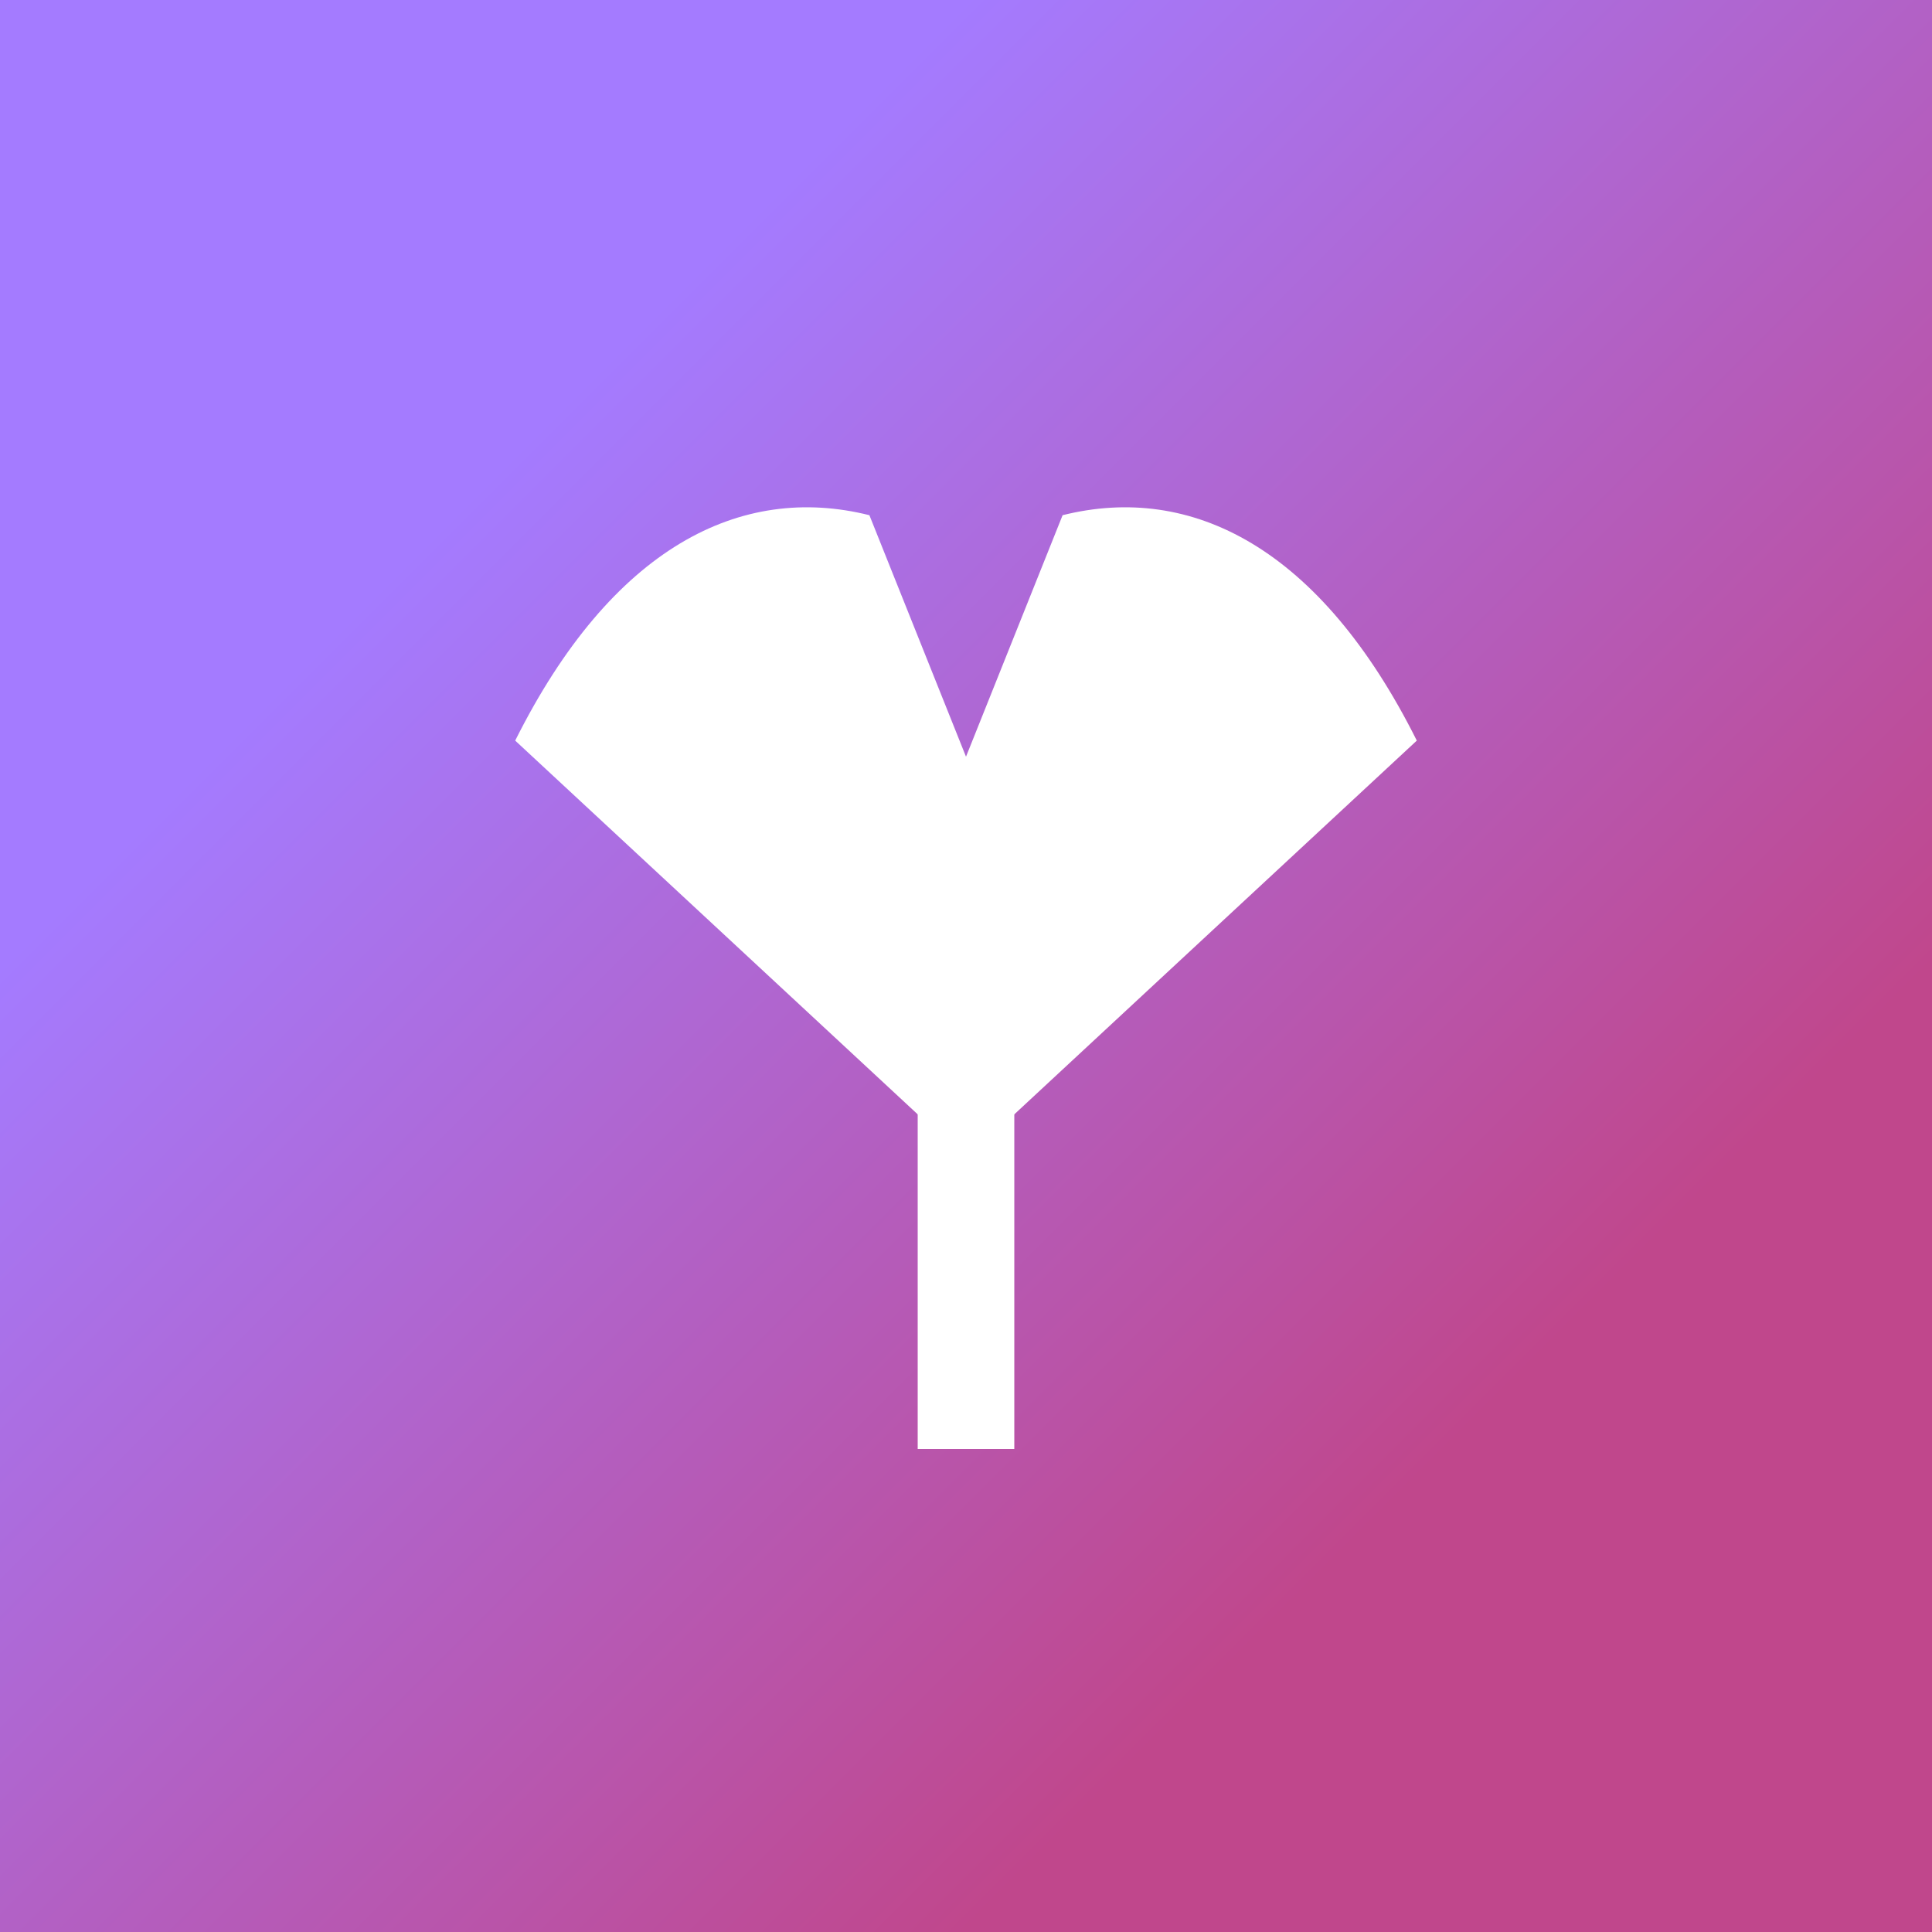
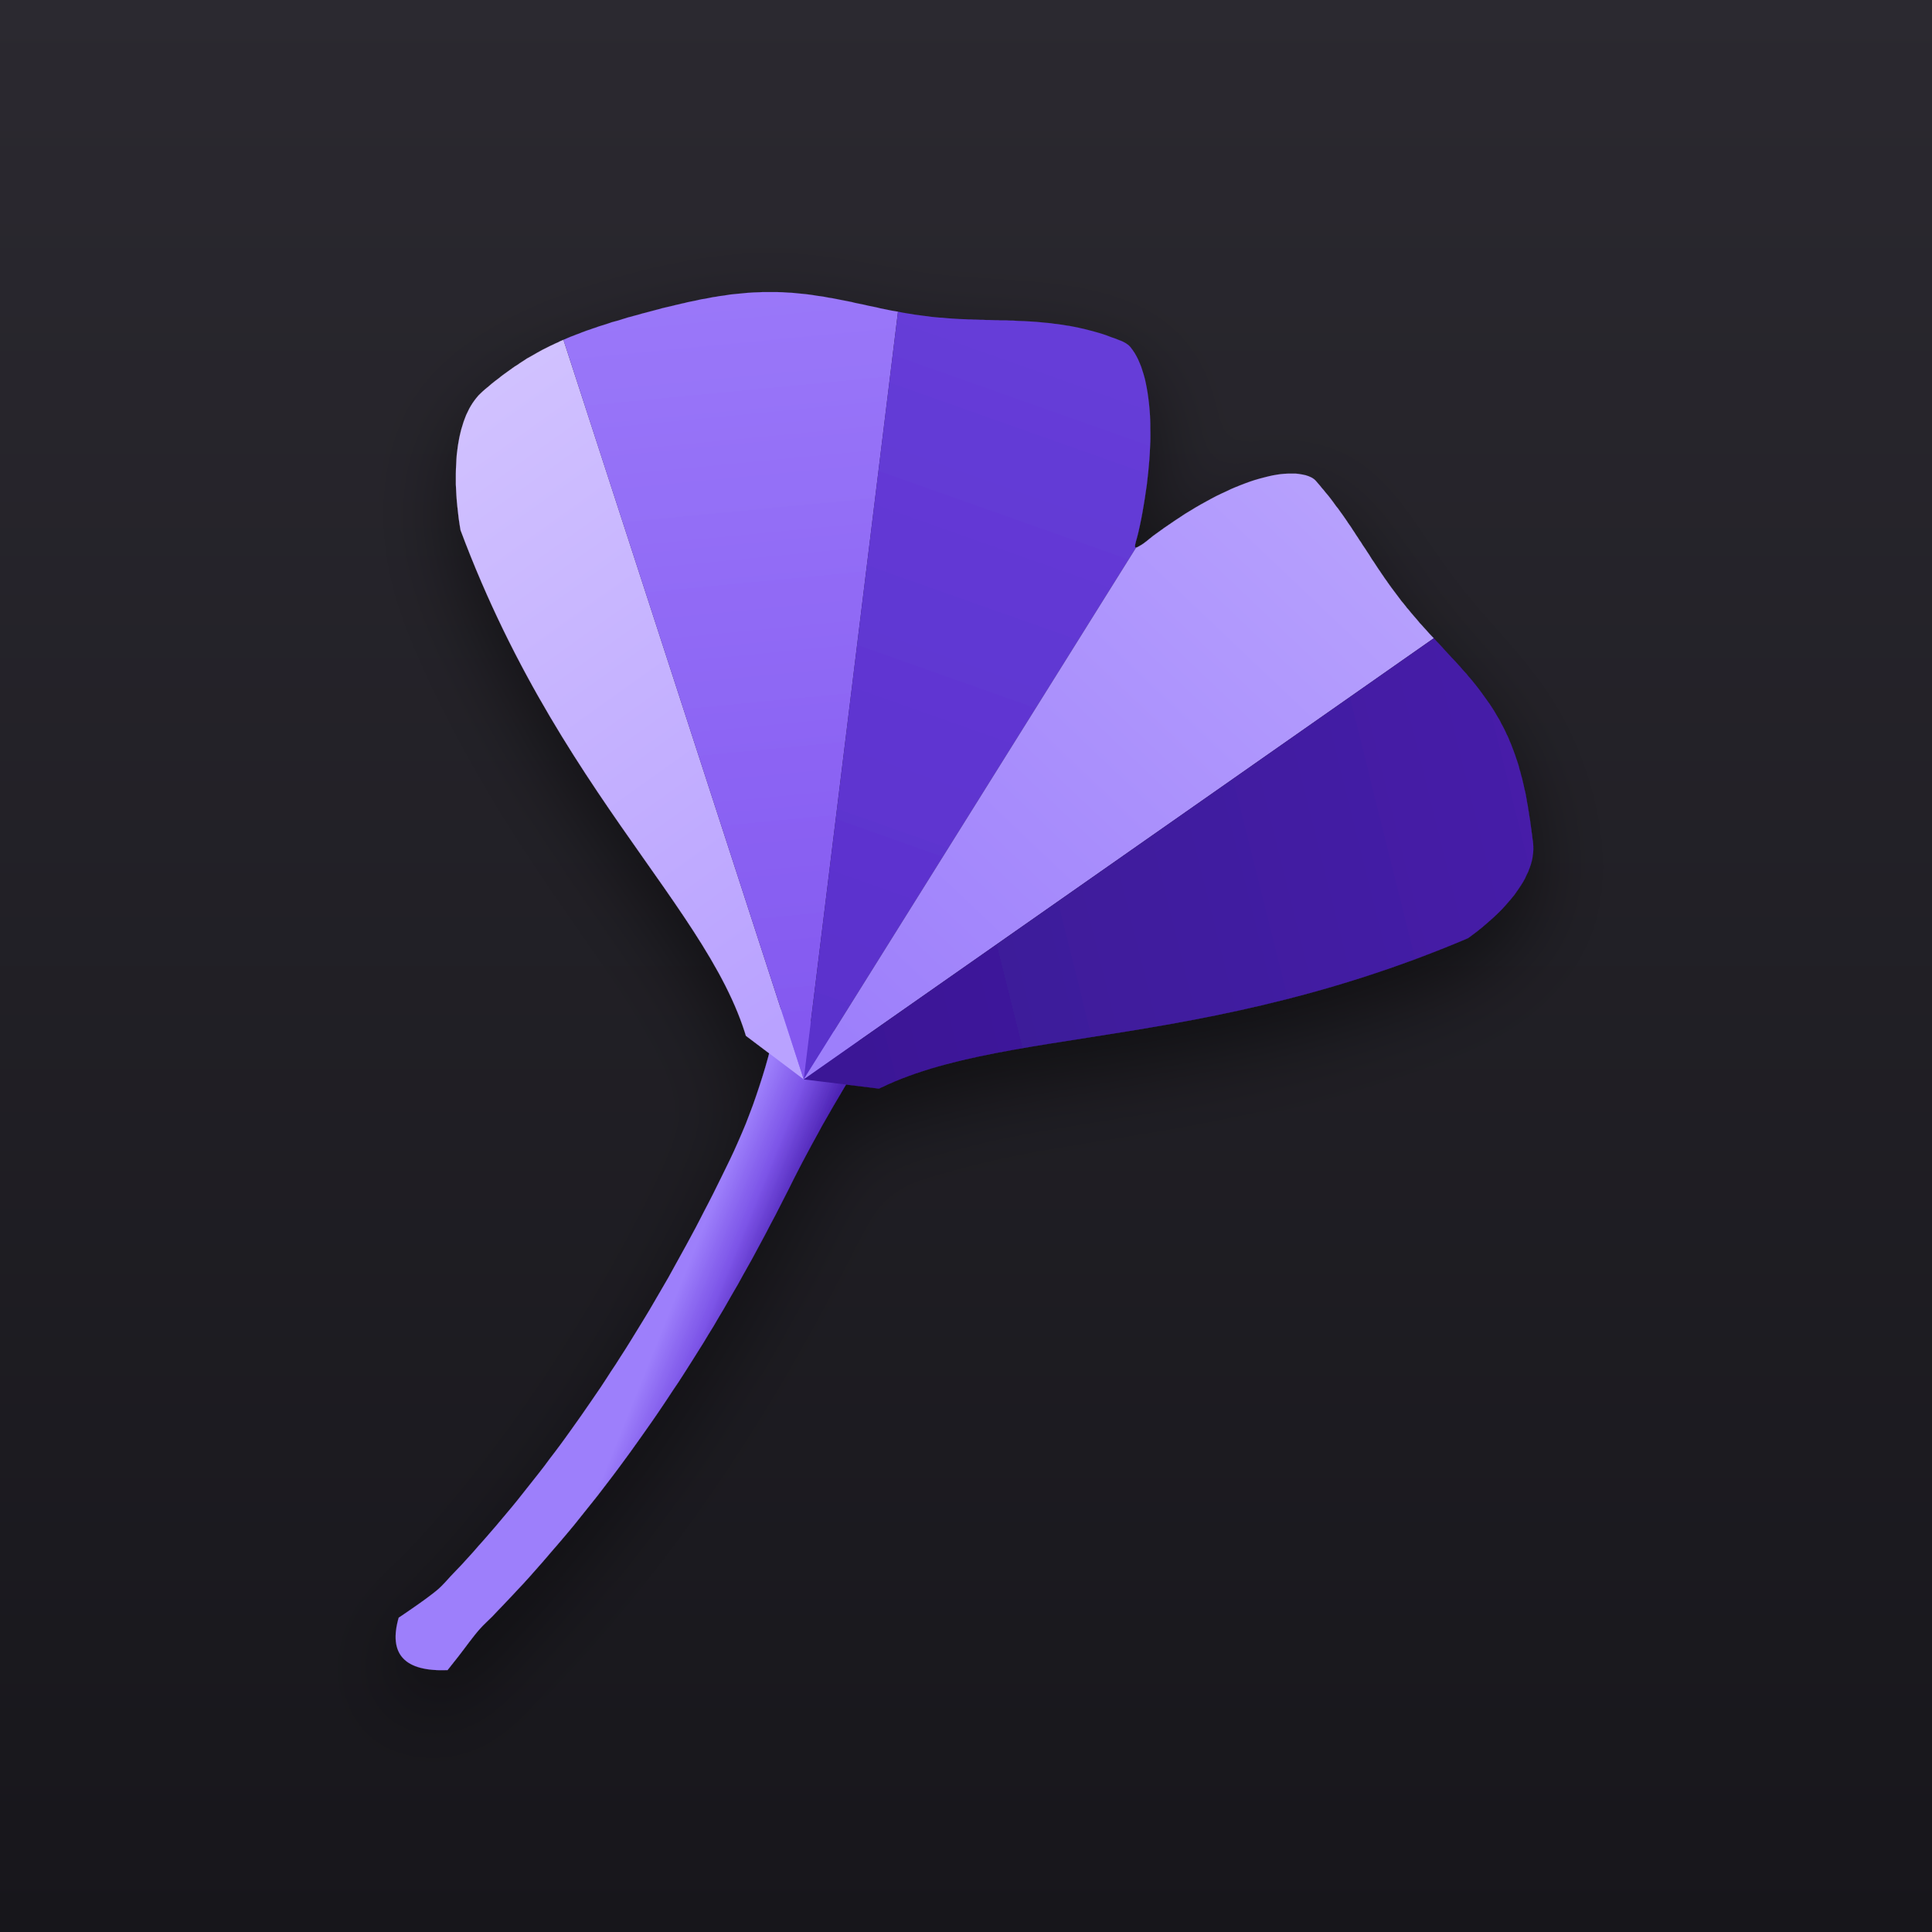
- <svg xmlns="http://www.w3.org/2000/svg" viewBox="0 0 24 24">
+ <svg xmlns="http://www.w3.org/2000/svg" viewBox="0 0 1024 1024">
  <defs>
-     <linearGradient id="fill" gradientUnits="userSpaceOnUse" x1="0" y1="0" x2="24" y2="24">
-       <stop offset="0" stop-color="#a47bff" />
-       <stop offset="0.25" stop-color="#a47bff" />
-       <stop offset="0.75" stop-color="#c0478c" />
-       <stop offset="1" stop-color="#c0478c" />
+     <linearGradient id="ch" x1="0" y1="0" x2="0" y2="1">
+       <stop offset="0" stop-color="#2b2930" />
+       <stop offset="1" stop-color="#17161b" />
    </linearGradient>
  </defs>
-   <rect width="24" height="24" fill="url(#fill)" />
-   <g fill="#fff" transform="translate(12 12) scale(0.8) translate(-12 -12)">
-     <path d="M12 15L5 8.5C6.5 5.5 8.5 4.5 10.5 5L12 8.75L13.5 5C15.5 4.5 17.5 5.5 19 8.5Z" />
-     <path d="M11.25 14H12.75V19.5H11.25Z" />
+   <rect width="1024" height="1024" fill="url(#ch)" />
+   <defs>
+     <linearGradient id="p0" gradientUnits="userSpaceOnUse" x1="408.586" y1="547.707" x2="39.839" y2="30.744">
+       <stop offset="0" stop-color="#b9a2ff" />
+       <stop offset="1" stop-color="#e2d8ff" />
+     </linearGradient>
+     <linearGradient id="p1" gradientUnits="userSpaceOnUse" x1="423.131" y1="542.269" x2="362.269" y2="-89.808">
+       <stop offset="0" stop-color="#8459f0" />
+       <stop offset="1" stop-color="#a88bff" />
+     </linearGradient>
+     <linearGradient id="p2" gradientUnits="userSpaceOnUse" x1="436.021" y1="543.851" x2="647.988" y2="-54.726">
+       <stop offset="0" stop-color="#5a30cc" />
+       <stop offset="1" stop-color="#6e45e0" />
+     </linearGradient>
+     <linearGradient id="p3" gradientUnits="userSpaceOnUse" x1="446.657" y1="550.369" x2="883.763" y2="89.757">
+       <stop offset="0" stop-color="#9d7ffb" />
+       <stop offset="1" stop-color="#c7b6ff" />
+     </linearGradient>
+     <linearGradient id="p4" gradientUnits="userSpaceOnUse" x1="455.116" y1="564.873" x2="1071.253" y2="411.253">
+       <stop offset="0" stop-color="#3b1896" />
+       <stop offset="1" stop-color="#4d23b4" />
+     </linearGradient>
+     <clipPath id="blade">
+       <path d="M400.0 572.4C392.9 494.0 301.1 433.5 244.1 281.0C243.9 280.0 243.4 276.7 243.1 274.6C242.9 272.5 242.6 270.5 242.4 268.4C242.2 266.4 242.0 264.4 241.9 262.5C241.8 260.5 241.7 258.6 241.6 256.7C241.6 254.8 241.6 253.0 241.6 251.2C241.6 249.4 241.7 247.7 241.8 246.0C241.8 244.2 242.0 242.6 242.1 240.9C242.3 239.3 242.5 237.7 242.7 236.2C243.0 234.6 243.2 233.1 243.5 231.7C243.8 230.2 244.2 228.8 244.5 227.5C244.9 226.1 245.3 224.8 245.7 223.6C246.2 222.3 246.6 221.1 247.1 219.9C247.6 218.8 248.2 217.6 248.7 216.6C249.3 215.5 249.9 214.5 250.5 213.6C251.2 212.6 251.8 211.7 252.5 210.9C253.2 210.0 253.9 209.2 254.7 208.5C255.4 207.8 256.2 207.1 257.0 206.4C257.8 205.8 258.5 205.1 259.3 204.5C260.1 203.8 260.9 203.1 261.7 202.5C262.5 201.9 263.3 201.2 264.2 200.6C265.0 199.9 265.8 199.3 266.6 198.7C267.4 198.1 268.3 197.5 269.1 196.9C269.9 196.3 270.8 195.7 271.6 195.1C272.4 194.5 273.3 193.9 274.2 193.4C275.0 192.8 275.9 192.2 276.7 191.7C277.6 191.1 278.5 190.6 279.3 190.0C280.2 189.5 281.1 189.0 282.0 188.5C282.9 188.0 283.8 187.5 284.6 187.0C285.5 186.5 286.4 186.0 287.3 185.5C288.2 185.0 289.2 184.6 290.1 184.1C291.0 183.6 291.9 183.2 292.8 182.8C293.7 182.3 294.7 181.9 295.6 181.5C296.5 181.0 297.4 180.6 298.4 180.2C299.3 179.8 300.2 179.4 301.2 179.0C302.1 178.6 303.1 178.2 304.0 177.9C305.0 177.5 305.9 177.1 306.9 176.8C307.8 176.4 308.8 176.0 309.7 175.7C310.7 175.3 311.6 175.0 312.6 174.7C313.6 174.3 314.5 174.0 315.5 173.7C316.5 173.3 317.4 173.0 318.4 172.7C319.4 172.4 320.3 172.1 321.3 171.8C322.3 171.5 323.3 171.1 324.2 170.8C325.2 170.5 326.2 170.3 327.2 170.0C328.1 169.7 329.1 169.4 330.1 169.1C331.1 168.8 332.1 168.5 333.0 168.2C334.0 168.0 335.0 167.7 336.0 167.4C337.0 167.1 338.0 166.9 339.0 166.6C339.9 166.3 340.9 166.0 341.9 165.8C342.9 165.5 343.9 165.3 344.9 165.0C345.9 164.7 346.9 164.5 347.9 164.2C348.8 164.0 349.8 163.7 350.8 163.4C351.8 163.2 352.8 162.9 353.8 162.7C354.8 162.5 355.8 162.2 356.8 162.0C357.8 161.7 358.8 161.5 359.8 161.3C360.8 161.0 361.8 160.8 362.8 160.6C363.8 160.3 364.8 160.1 365.8 159.9C366.8 159.7 367.8 159.5 368.8 159.3C369.8 159.1 370.8 158.8 371.9 158.6C372.9 158.5 373.9 158.3 374.9 158.1C375.9 157.9 376.9 157.7 377.9 157.5C378.9 157.4 380.0 157.2 381.0 157.0C382.0 156.9 383.0 156.7 384.0 156.6C385.0 156.4 386.1 156.3 387.1 156.1C388.1 156.0 389.1 155.9 390.1 155.8C391.2 155.7 392.2 155.6 393.2 155.5C394.2 155.4 395.3 155.3 396.3 155.2C397.3 155.1 398.3 155.1 399.4 155.0C400.4 155.0 401.4 154.9 402.5 154.9C403.5 154.8 404.5 154.8 405.5 154.8C406.6 154.8 407.6 154.8 408.6 154.8C409.7 154.8 410.7 154.8 411.7 154.8C412.7 154.8 413.8 154.9 414.8 154.9C415.8 155.0 416.9 155.0 417.9 155.1C418.9 155.1 419.9 155.2 421.0 155.3C422.0 155.4 423.0 155.5 424.0 155.6C425.1 155.7 426.1 155.8 427.1 155.9C428.1 156.0 429.2 156.2 430.2 156.3C431.2 156.5 432.2 156.6 433.3 156.8C434.3 156.9 435.3 157.1 436.3 157.2C437.3 157.4 438.3 157.6 439.4 157.8C440.4 157.9 441.4 158.1 442.4 158.3C443.4 158.5 444.4 158.7 445.4 158.9C446.4 159.1 447.5 159.3 448.5 159.5C449.5 159.7 450.5 159.9 451.5 160.1C452.5 160.4 453.5 160.6 454.5 160.8C455.5 161.0 456.5 161.2 457.5 161.4C458.5 161.6 459.5 161.9 460.5 162.1C461.5 162.3 462.5 162.5 463.5 162.7C464.5 162.9 465.5 163.1 466.5 163.4C467.5 163.6 468.5 163.8 469.5 164.0C470.5 164.2 471.4 164.4 472.4 164.6C473.4 164.8 474.4 164.9 475.4 165.1C476.4 165.3 477.4 165.5 478.4 165.7C479.4 165.9 480.4 166.0 481.4 166.2C482.4 166.3 483.4 166.5 484.4 166.7C485.4 166.8 486.4 167.0 487.4 167.1C488.4 167.2 489.4 167.4 490.4 167.5C491.4 167.6 492.4 167.7 493.4 167.9C494.4 168.0 495.4 168.1 496.4 168.2C497.4 168.3 498.4 168.4 499.4 168.4C500.4 168.5 501.4 168.6 502.5 168.7C503.5 168.8 504.5 168.8 505.5 168.9C506.5 169.0 507.6 169.0 508.6 169.1C509.6 169.1 510.6 169.2 511.6 169.2C512.7 169.3 513.7 169.3 514.7 169.3C515.8 169.4 516.8 169.4 517.8 169.4C518.9 169.5 519.9 169.5 520.9 169.5C522.0 169.6 523.0 169.6 524.1 169.6C525.1 169.6 526.2 169.7 527.2 169.7C528.3 169.7 529.3 169.7 530.4 169.8C531.4 169.8 532.5 169.8 533.5 169.8C534.6 169.9 535.6 169.9 536.7 169.9C537.7 170.0 538.8 170.0 539.8 170.1C540.9 170.1 542.0 170.2 543.0 170.2C544.1 170.3 545.1 170.3 546.2 170.4C547.2 170.5 548.3 170.5 549.4 170.6C550.4 170.7 551.5 170.8 552.5 170.9C553.6 171.0 554.6 171.1 555.7 171.2C556.7 171.3 557.8 171.4 558.8 171.6C559.9 171.7 560.9 171.8 562.0 172.0C563.0 172.1 564.1 172.3 565.1 172.5C566.2 172.6 567.2 172.8 568.2 173.0C569.3 173.2 570.3 173.4 571.3 173.6C572.4 173.9 573.4 174.1 574.4 174.3C575.5 174.6 576.5 174.8 577.5 175.1C578.5 175.4 579.5 175.6 580.5 175.9C581.6 176.2 582.6 176.5 583.6 176.8C584.6 177.1 585.6 177.5 586.6 177.8C587.5 178.2 588.5 178.5 589.5 178.9C590.5 179.2 591.5 179.6 592.5 180.0C593.4 180.4 594.5 180.7 595.4 181.2C596.3 181.6 597.2 182.2 598.1 182.9C598.9 183.6 599.6 184.5 600.3 185.5C601.0 186.5 601.7 187.5 602.3 188.7C602.9 189.8 603.5 191.0 604.0 192.3C604.6 193.6 605.1 195.0 605.5 196.4C606.0 197.8 606.4 199.3 606.8 200.8C607.2 202.4 607.5 204.0 607.8 205.6C608.1 207.3 608.4 209.0 608.6 210.7C608.9 212.5 609.0 214.3 609.2 216.1C609.4 218.0 609.5 219.9 609.6 221.8C609.7 223.7 609.7 225.7 609.7 227.7C609.8 229.7 609.7 231.8 609.7 233.9C609.6 235.9 609.5 238.1 609.4 240.2C609.3 242.4 609.1 244.6 608.9 246.8C608.7 249.0 608.5 251.3 608.2 253.6C608.0 255.8 607.7 258.2 607.3 260.5C607.0 262.8 606.6 265.2 606.2 267.6C605.8 270.0 605.4 272.4 604.9 274.9C604.4 277.3 603.9 279.8 603.3 282.3C602.8 284.8 601.3 288.8 601.6 289.9C601.9 290.9 603.7 289.5 605.3 288.6C606.9 287.6 609.2 285.6 611.1 284.1C613.1 282.7 615.0 281.3 616.9 279.9C618.8 278.6 620.7 277.3 622.6 276.0C624.5 274.7 626.4 273.5 628.2 272.3C630.1 271.1 632.0 270.0 633.8 268.9C635.6 267.8 637.5 266.8 639.3 265.8C641.1 264.8 642.9 263.8 644.7 262.9C646.5 262.0 648.2 261.2 650.0 260.4C651.7 259.5 653.4 258.8 655.1 258.1C656.9 257.4 658.5 256.7 660.2 256.1C661.8 255.5 663.5 254.9 665.1 254.4C666.7 253.9 668.3 253.5 669.8 253.1C671.4 252.7 672.9 252.3 674.4 252.0C675.9 251.7 677.3 251.5 678.7 251.3C680.1 251.2 681.5 251.0 682.9 251.0C684.2 251.0 685.5 251.0 686.7 251.0C688.0 251.1 689.2 251.3 690.3 251.5C691.5 251.7 692.6 252.0 693.6 252.4C694.6 252.8 695.5 253.2 696.4 253.9C697.2 254.5 697.8 255.3 698.5 256.1C699.2 256.9 699.9 257.7 700.5 258.5C701.2 259.3 701.9 260.1 702.5 260.9C703.2 261.7 703.8 262.5 704.5 263.3C705.1 264.1 705.7 264.9 706.4 265.8C707.0 266.6 707.6 267.4 708.2 268.3C708.9 269.1 709.5 269.9 710.1 270.8C710.7 271.6 711.3 272.5 711.9 273.3C712.5 274.2 713.1 275.0 713.7 275.9C714.2 276.7 714.8 277.6 715.4 278.4C716.0 279.3 716.6 280.1 717.1 281.0C717.7 281.9 718.3 282.7 718.8 283.6C719.4 284.5 720.0 285.3 720.5 286.2C721.1 287.0 721.7 287.9 722.2 288.8C722.8 289.6 723.3 290.5 723.9 291.3C724.5 292.2 725.0 293.1 725.6 293.9C726.1 294.8 726.7 295.6 727.2 296.5C727.8 297.3 728.4 298.2 728.9 299.0C729.5 299.9 730.0 300.7 730.6 301.6C731.2 302.4 731.7 303.2 732.3 304.1C732.9 304.9 733.4 305.7 734.0 306.6C734.6 307.4 735.2 308.2 735.7 309.0C736.3 309.8 736.9 310.7 737.5 311.5C738.1 312.3 738.7 313.1 739.3 313.9C739.9 314.7 740.5 315.5 741.1 316.3C741.7 317.1 742.3 317.9 742.9 318.7C743.5 319.4 744.2 320.2 744.8 321.0C745.4 321.8 746.0 322.6 746.7 323.3C747.3 324.1 748.0 324.9 748.6 325.6C749.2 326.4 749.9 327.1 750.6 327.9C751.2 328.7 751.9 329.4 752.5 330.2C753.2 330.9 753.9 331.7 754.5 332.4C755.2 333.2 755.9 333.9 756.6 334.7C757.2 335.4 757.9 336.2 758.6 336.9C759.3 337.6 760.0 338.4 760.7 339.1C761.4 339.9 762.1 340.6 762.8 341.3C763.5 342.1 764.2 342.8 764.9 343.6C765.5 344.3 766.2 345.1 766.9 345.8C767.6 346.6 768.3 347.3 769.0 348.1C769.7 348.8 770.4 349.6 771.1 350.3C771.8 351.1 772.5 351.8 773.2 352.6C773.9 353.4 774.6 354.1 775.2 354.9C775.9 355.7 776.6 356.4 777.3 357.2C777.9 358.0 778.6 358.8 779.3 359.6C779.9 360.3 780.6 361.1 781.2 361.9C781.9 362.7 782.5 363.5 783.1 364.3C783.8 365.1 784.4 366.0 785.0 366.8C785.6 367.6 786.2 368.4 786.8 369.3C787.4 370.1 788.0 370.9 788.6 371.8C789.2 372.6 789.8 373.5 790.3 374.3C790.9 375.2 791.4 376.0 792.0 376.9C792.5 377.8 793.0 378.7 793.5 379.5C794.1 380.4 794.6 381.3 795.1 382.2C795.5 383.1 796.0 384.0 796.5 384.9C797.0 385.8 797.4 386.7 797.9 387.7C798.3 388.6 798.7 389.5 799.2 390.4C799.6 391.4 800.0 392.3 800.4 393.3C800.8 394.2 801.2 395.1 801.5 396.1C801.9 397.1 802.3 398.0 802.6 399.0C803.0 399.9 803.3 400.9 803.6 401.9C803.9 402.8 804.3 403.8 804.6 404.8C804.9 405.8 805.2 406.8 805.4 407.8C805.7 408.7 806.0 409.7 806.2 410.7C806.5 411.7 806.8 412.7 807.0 413.7C807.2 414.7 807.5 415.7 807.7 416.7C807.9 417.7 808.1 418.7 808.4 419.7C808.6 420.7 808.8 421.8 809.0 422.8C809.2 423.8 809.3 424.8 809.5 425.8C809.7 426.8 809.9 427.8 810.0 428.8C810.2 429.9 810.4 430.9 810.5 431.9C810.7 432.9 810.8 433.9 811.0 434.9C811.1 435.9 811.3 437.0 811.4 438.0C811.6 439.0 811.7 440.0 811.8 441.0C812.0 442.0 812.1 443.0 812.2 444.1C812.4 445.1 812.5 446.1 812.6 447.1C812.7 448.1 812.7 449.1 812.7 450.2C812.7 451.3 812.6 452.3 812.4 453.4C812.3 454.5 812.1 455.6 811.8 456.7C811.5 457.9 811.1 459.0 810.7 460.1C810.3 461.3 809.8 462.5 809.2 463.6C808.7 464.8 808.1 466.0 807.4 467.2C806.7 468.4 805.9 469.6 805.1 470.8C804.3 472.0 803.4 473.3 802.5 474.5C801.5 475.7 800.5 477.0 799.4 478.2C798.3 479.5 797.2 480.7 796.0 482.0C794.7 483.3 793.5 484.5 792.1 485.8C790.7 487.1 789.3 488.3 787.8 489.6C786.3 490.9 784.8 492.2 783.1 493.5C781.5 494.7 778.9 496.7 778.0 497.3C621.8 563.6 507.8 540.5 444.5 590.4Z" />
+     </clipPath>
+     <linearGradient id="st" gradientUnits="userSpaceOnUse" gradientTransform="translate(426.0 572.1) rotate(22) scale(1.0)" x1="-20" y1="0" x2="20" y2="0">
+       <stop offset="0" stop-color="#9d7ffb" />
+       <stop offset=".5" stop-color="#7d55e8" />
+       <stop offset="1" stop-color="#4d23b4" />
+     </linearGradient>
+     <filter id="cast" x="-30%" y="-30%" width="160%" height="170%">
+       <feDropShadow dx="0" dy="18" stdDeviation="22" flood-color="#000" flood-opacity=".5" />
+     </filter>
+   </defs>
+   <g filter="url(#cast)">
+     <path d="M413.1 534.6C412.8 536.3 411.7 541.7 410.9 545.2C410.1 548.7 409.3 552.1 408.4 555.6C407.5 559.0 406.6 562.5 405.6 565.8C404.6 569.2 403.5 572.6 402.4 576.0C401.3 579.3 400.2 582.6 399.0 585.9C397.8 589.2 396.5 592.4 395.3 595.6C394.0 598.8 392.6 602.0 391.2 605.2C389.8 608.4 388.4 611.5 386.9 614.6C385.4 617.7 383.9 620.7 382.4 623.8C380.9 626.9 379.4 629.9 377.9 632.9C376.3 636.0 374.8 639.0 373.2 642.0C371.7 645.0 370.1 648.0 368.6 650.9C367.0 653.9 365.4 656.8 363.8 659.8C362.2 662.7 360.6 665.6 359.0 668.5C357.4 671.4 355.8 674.3 354.2 677.2C352.5 680.1 350.9 682.9 349.2 685.8C347.6 688.6 345.9 691.4 344.3 694.2C342.6 697.1 340.9 699.8 339.2 702.6C337.5 705.4 335.8 708.2 334.1 710.9C332.4 713.6 330.7 716.4 328.9 719.1C327.2 721.8 325.5 724.5 323.7 727.1C322.0 729.8 320.2 732.5 318.5 735.1C316.7 737.8 314.9 740.4 313.1 743.0C311.3 745.6 309.5 748.2 307.7 750.8C305.9 753.3 304.1 755.9 302.3 758.4C300.5 761.0 298.6 763.5 296.8 766.0C294.9 768.5 293.1 771.0 291.2 773.4C289.4 775.9 287.5 778.4 285.6 780.8C283.7 783.2 281.8 785.6 279.9 788.0C278.0 790.4 276.1 792.8 274.2 795.2C272.3 797.5 270.4 799.9 268.4 802.2C266.5 804.5 264.5 806.8 262.6 809.1C260.6 811.4 258.7 813.6 256.7 815.9C254.7 818.1 252.7 820.4 250.8 822.6C248.8 824.8 246.8 827.0 244.8 829.2C242.8 831.3 240.7 833.5 238.7 835.6C236.7 837.8 234.8 840.0 232.6 842.0C230.4 843.9 228.0 845.7 225.7 847.4C223.3 849.2 220.9 850.8 218.5 852.5C216.1 854.2 212.5 856.6 211.3 857.4Q203.0 886.5 237.2 885.2C238.1 884.0 241.0 880.4 242.9 878.0C244.8 875.6 246.6 873.1 248.5 870.6C250.4 868.2 252.2 865.7 254.3 863.4C256.3 861.1 258.6 859.1 260.8 856.9C262.9 854.7 265.0 852.4 267.2 850.2C269.3 848.0 271.4 845.7 273.6 843.4C275.7 841.2 277.8 838.9 279.9 836.6C282.0 834.2 284.1 831.9 286.1 829.6C288.2 827.2 290.3 824.8 292.3 822.4C294.4 820.1 296.4 817.6 298.5 815.2C300.5 812.8 302.6 810.4 304.6 807.9C306.6 805.4 308.6 802.9 310.6 800.4C312.6 797.9 314.6 795.4 316.6 792.9C318.5 790.4 320.5 787.8 322.5 785.2C324.4 782.7 326.4 780.1 328.3 777.5C330.2 774.9 332.2 772.2 334.1 769.6C336.0 766.9 337.9 764.3 339.8 761.6C341.7 758.9 343.6 756.2 345.5 753.5C347.4 750.8 349.2 748.1 351.1 745.3C352.9 742.6 354.8 739.8 356.6 737.0C358.5 734.3 360.3 731.5 362.1 728.7C363.9 725.8 365.7 723.0 367.5 720.2C369.3 717.3 371.1 714.5 372.9 711.6C374.6 708.7 376.4 705.8 378.2 702.9C379.9 700.0 381.6 697.0 383.4 694.1C385.1 691.1 386.8 688.2 388.5 685.2C390.3 682.2 392.0 679.2 393.6 676.2C395.3 673.2 397.0 670.2 398.7 667.1C400.3 664.1 402.0 661.0 403.6 658.0C405.3 654.9 406.9 651.8 408.5 648.7C410.2 645.6 411.8 642.5 413.4 639.3C415.0 636.2 416.6 633.0 418.2 629.9C419.8 626.7 421.3 623.6 423.0 620.4C424.6 617.2 426.3 614.1 428.0 610.9C429.6 607.8 431.4 604.6 433.1 601.5C434.8 598.3 436.6 595.1 438.4 592.0C440.2 588.8 442.0 585.7 443.9 582.5C445.7 579.4 447.6 576.2 449.5 573.0C451.4 569.9 453.4 566.7 455.4 563.6C457.3 560.4 460.4 555.6 461.4 554.1Z" fill="url(#st)" />
+     <g clip-path="url(#blade)">
+       <path d="M-133.0 150.9L-110.9 123.0L-87.3 96.2L-62.4 70.7L-36.3 46.5L-9.0 23.7L19.5 2.2L49.0 -17.7L79.5 -36.1L110.9 -53.0L143.2 -68.2L176.1 -81.7L209.7 -93.6L426.0 572.1Z" fill="url(#p0)" />
+       <path d="M209.7 -93.6L234.0 -101.0L258.6 -107.6L283.5 -113.2L308.5 -117.9L333.6 -121.7L358.9 -124.6L384.3 -126.6L409.7 -127.7L435.2 -127.8L460.6 -127.0L486.0 -125.3L511.3 -122.7L426.0 572.1Z" fill="url(#p1)" />
+       <path d="M511.3 -122.7L536.5 -119.1L561.6 -114.6L586.4 -109.2L611.1 -103.0L635.5 -95.8L659.7 -87.7L683.5 -78.8L707.0 -69.0L730.1 -58.4L752.8 -46.9L775.1 -34.6L797.0 -21.5L426.0 572.1Z" fill="url(#p2)" />
+       <path d="M797.0 -21.5L816.6 -8.8L835.8 4.6L854.6 18.6L872.8 33.3L890.6 48.5L907.9 64.4L924.6 80.8L940.7 97.7L956.3 115.2L971.3 133.2L985.7 151.7L999.4 170.6L426.0 572.1Z" fill="url(#p3)" />
+       <path d="M999.4 170.6L1022.9 206.4L1044.1 243.5L1063.0 281.8L1079.5 321.3L1093.6 361.6L1105.2 402.8L1114.3 444.6L1120.8 486.8L1124.7 529.4L1126.0 572.1L1124.7 614.9L1120.8 657.4L426.0 572.1Z" fill="url(#p4)" />
+     </g>
  </g>
</svg>
